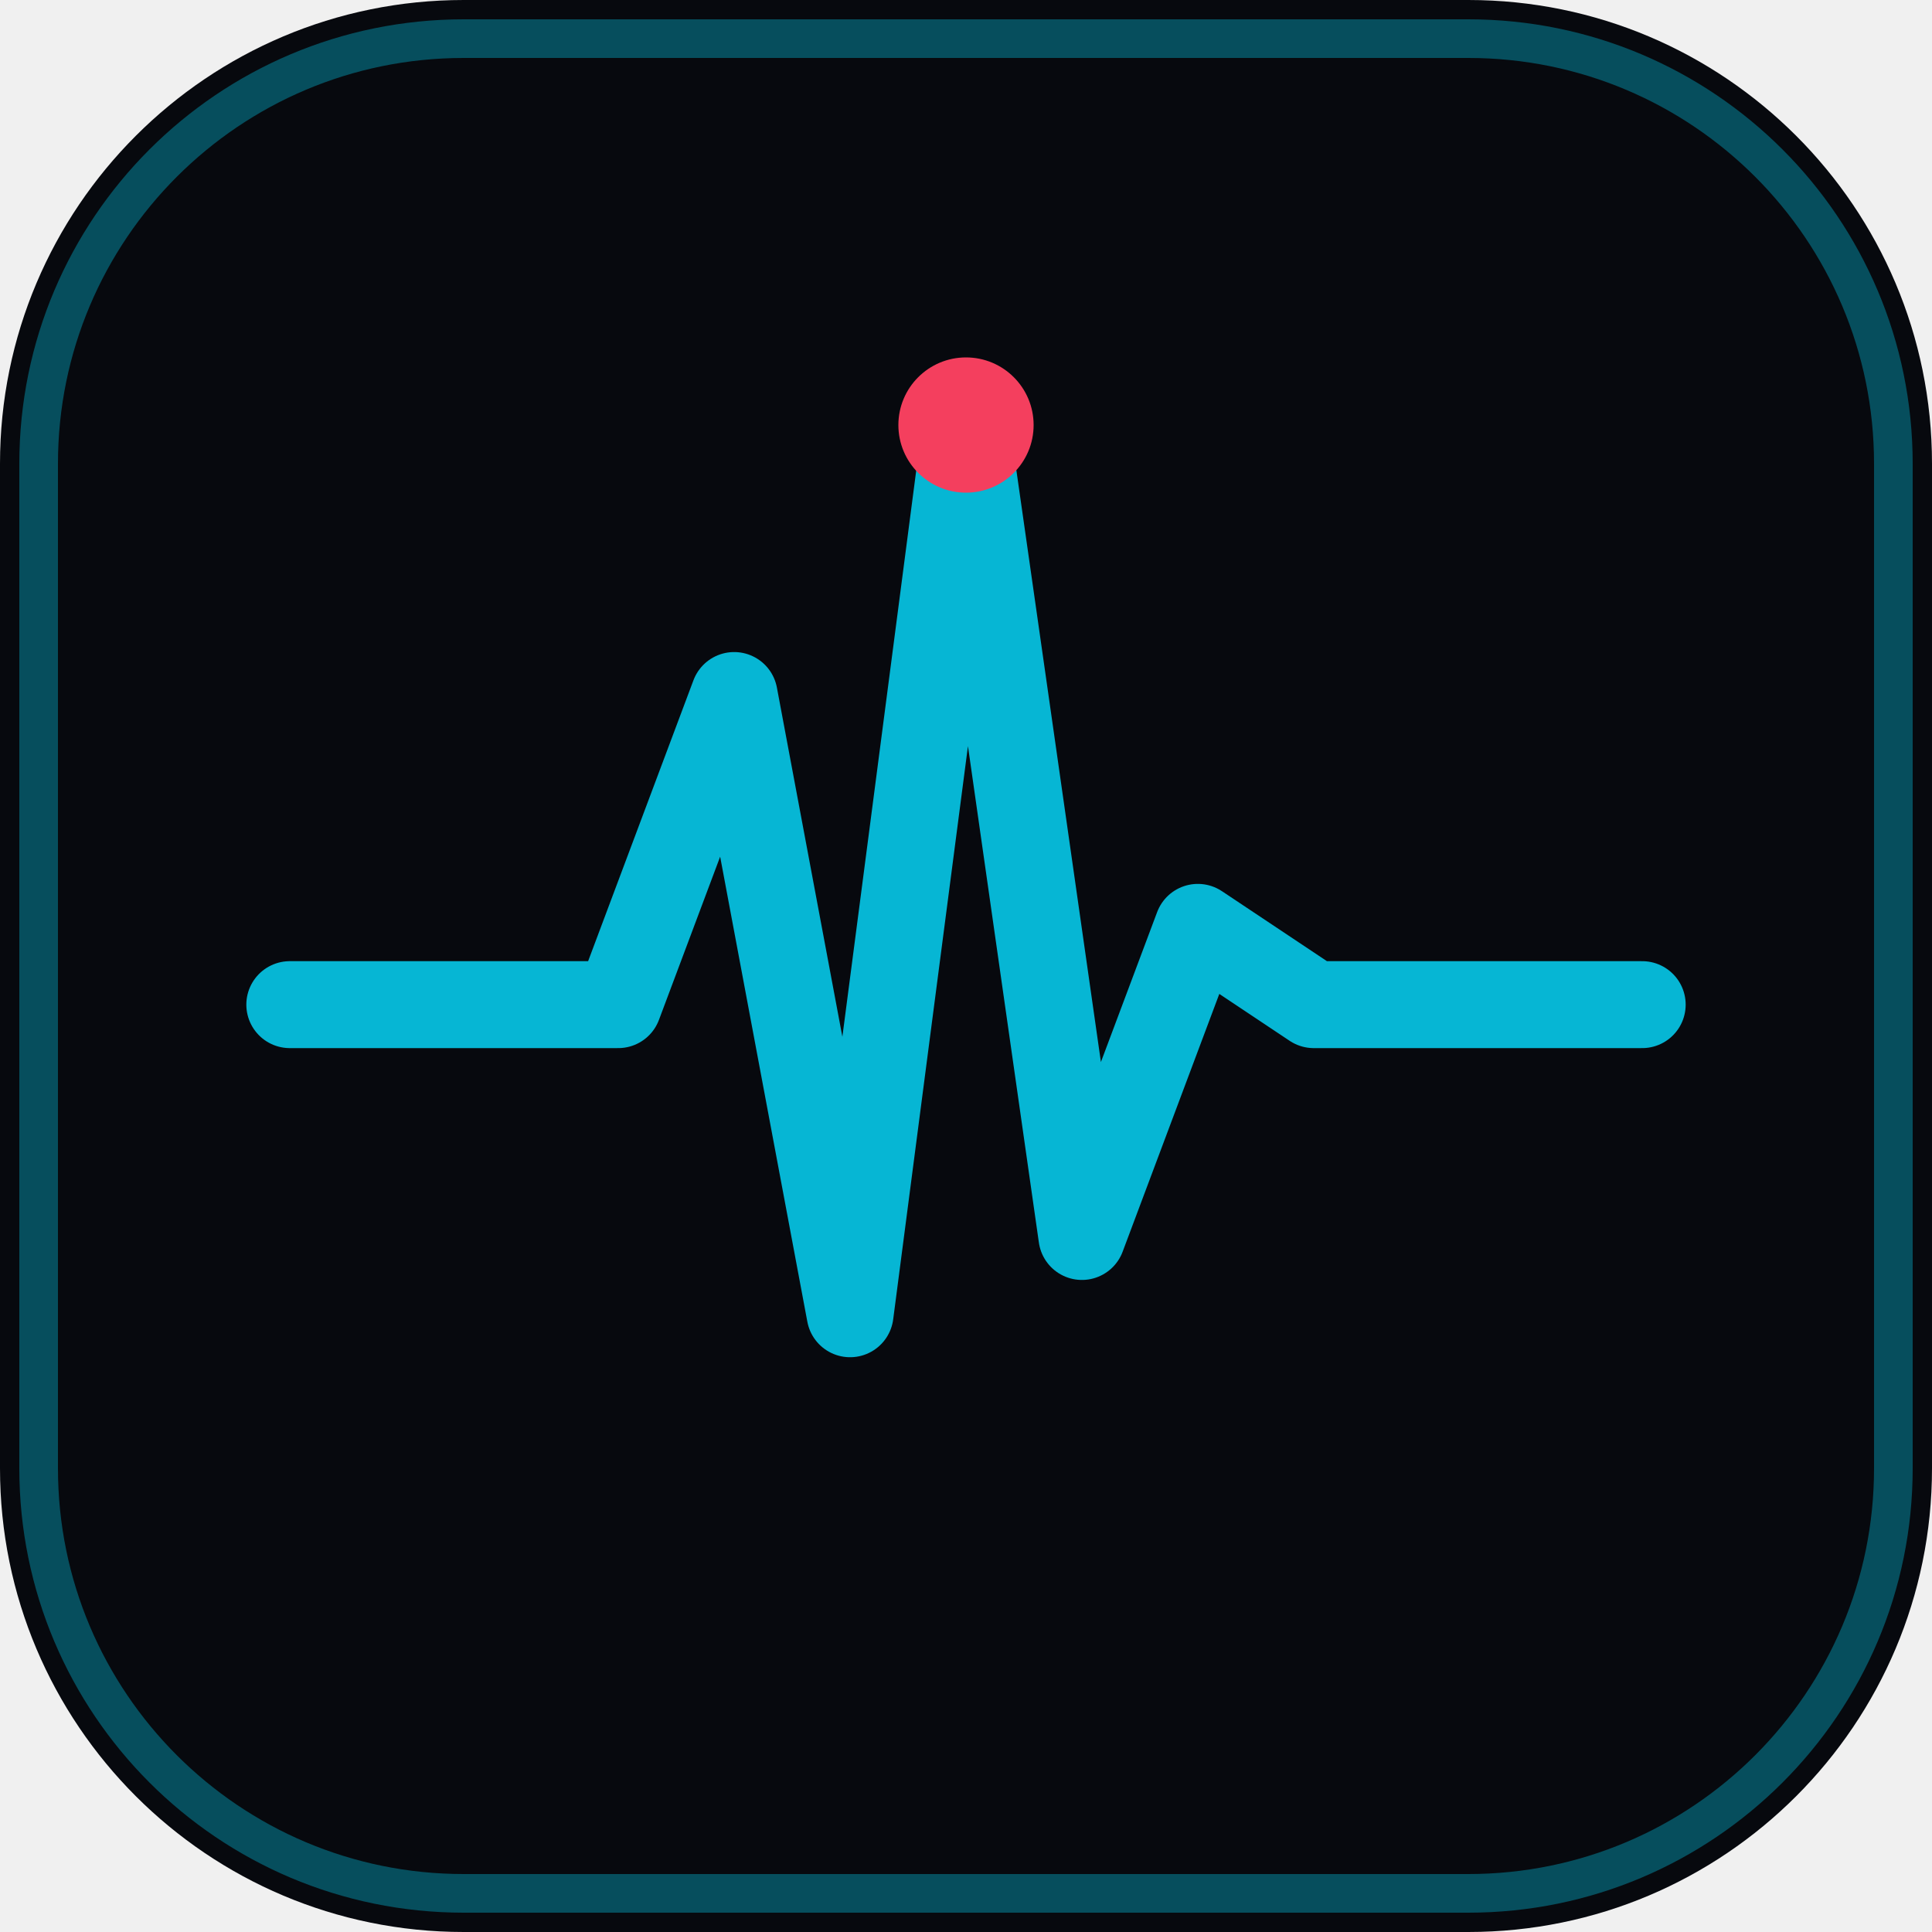
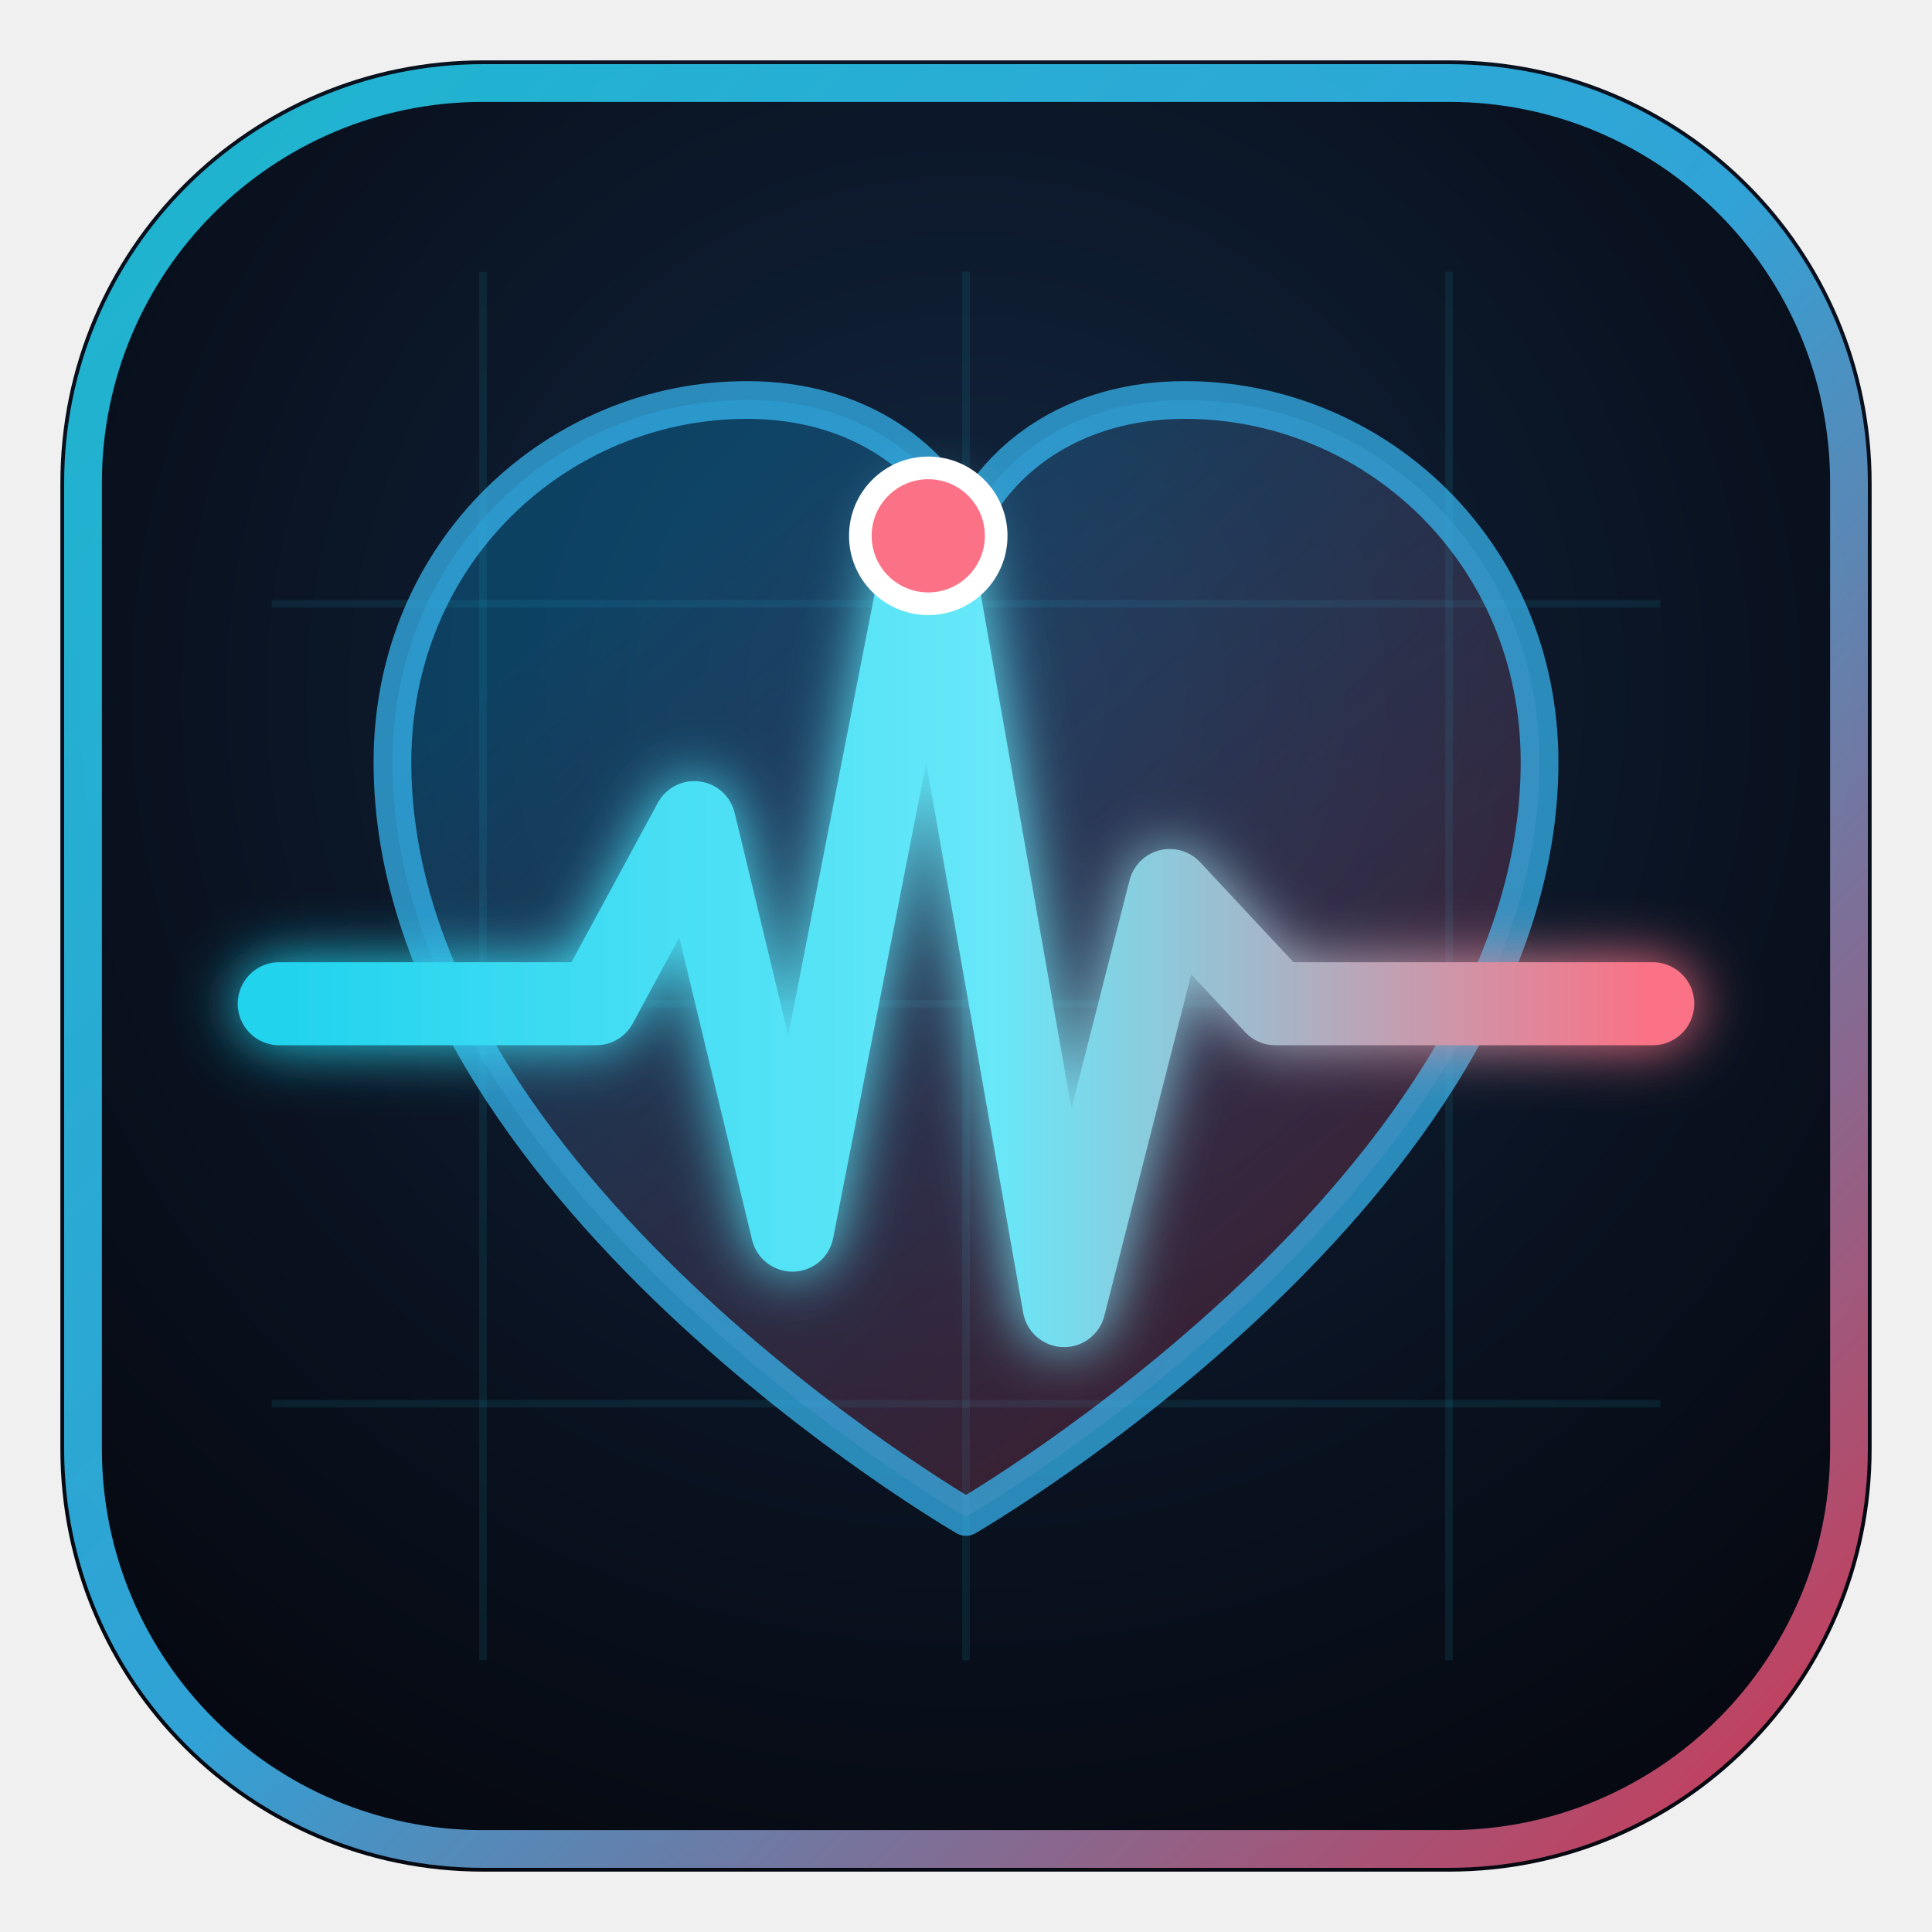
- <svg xmlns="http://www.w3.org/2000/svg" viewBox="0 0 100 100" fill="none">
-   <rect width="100" height="100" rx="24" fill="#07090e" />
-   <rect x="2" y="2" width="96" height="96" rx="22" stroke="#06b6d4" stroke-width="2" stroke-opacity="0.4" />
-   <path d="M15 52 L32 52 L38 36 L44 68 L50 22 L56 64 L62 48 L68 52 L85 52" stroke="#06b6d4" stroke-width="4.5" stroke-linecap="round" stroke-linejoin="round" />
-   <circle cx="50" cy="22" r="3.5" fill="#f43f5e" />
+ <svg xmlns="http://www.w3.org/2000/svg" viewBox="0 0 512 512" fill="none">
+   <defs>
+     <radialGradient id="bgGrad" cx="50%" cy="35%" r="70%">
+       <stop offset="0%" stop-color="#122640" />
+       <stop offset="60%" stop-color="#0a1322" />
+       <stop offset="100%" stop-color="#060911" />
+     </radialGradient>
+     <linearGradient id="borderGrad" x1="0%" y1="0%" x2="100%" y2="100%">
+       <stop offset="0%" stop-color="#22d3ee" />
+       <stop offset="50%" stop-color="#38bdf8" />
+       <stop offset="100%" stop-color="#f43f5e" />
+     </linearGradient>
+     <linearGradient id="heartGrad" x1="20%" y1="15%" x2="85%" y2="90%">
+       <stop offset="0%" stop-color="#0ea5e9" stop-opacity="0.28" />
+       <stop offset="100%" stop-color="#f43f5e" stop-opacity="0.22" />
+     </linearGradient>
+     <linearGradient id="ecgGrad" x1="0%" y1="50%" x2="100%" y2="50%">
+       <stop offset="0%" stop-color="#22d3ee" />
+       <stop offset="52%" stop-color="#67e8f9" />
+       <stop offset="100%" stop-color="#fb7185" />
+     </linearGradient>
+     <filter id="glow" x="-20%" y="-20%" width="140%" height="140%">
+       <feGaussianBlur stdDeviation="8" result="blur" />
+       <feMerge>
+         <feMergeNode in="blur" />
+         <feMergeNode in="SourceGraphic" />
+       </feMerge>
+     </filter>
+   </defs>
+   <rect x="16" y="16" width="480" height="480" rx="112" fill="url(#bgGrad)" />
+   <rect x="22" y="22" width="468" height="468" rx="106" stroke="url(#borderGrad)" stroke-width="10" stroke-opacity="0.85" />
+   <g stroke="#22d3ee" stroke-opacity="0.09" stroke-width="2">
+     <line x1="128" y1="72" x2="128" y2="440" />
+     <line x1="256" y1="72" x2="256" y2="440" />
+     <line x1="384" y1="72" x2="384" y2="440" />
+     <line x1="72" y1="160" x2="440" y2="160" />
+     <line x1="72" y1="266" x2="440" y2="266" />
+     <line x1="72" y1="372" x2="440" y2="372" />
+   </g>
+   <path d="M256 402 C256 402 104 314 104 202 C104 146 148 106 198 106 C228 106 248 122 256 140 C264 122 284 106 314 106 C364 106 408 146 408 202 C408 314 256 402 256 402 Z" fill="url(#heartGrad)" stroke="#38bdf8" stroke-width="10" stroke-opacity="0.7" stroke-linejoin="round" />
+   <path d="M74 266 L158 266 L184 218 L210 326 L246 142 L282 346 L310 236 L338 266 L438 266" stroke="url(#ecgGrad)" stroke-width="22" stroke-linecap="round" stroke-linejoin="round" filter="url(#glow)" />
+   <circle cx="246" cy="142" r="18" fill="#fb7185" stroke="#ffffff" stroke-width="6" />
</svg>
